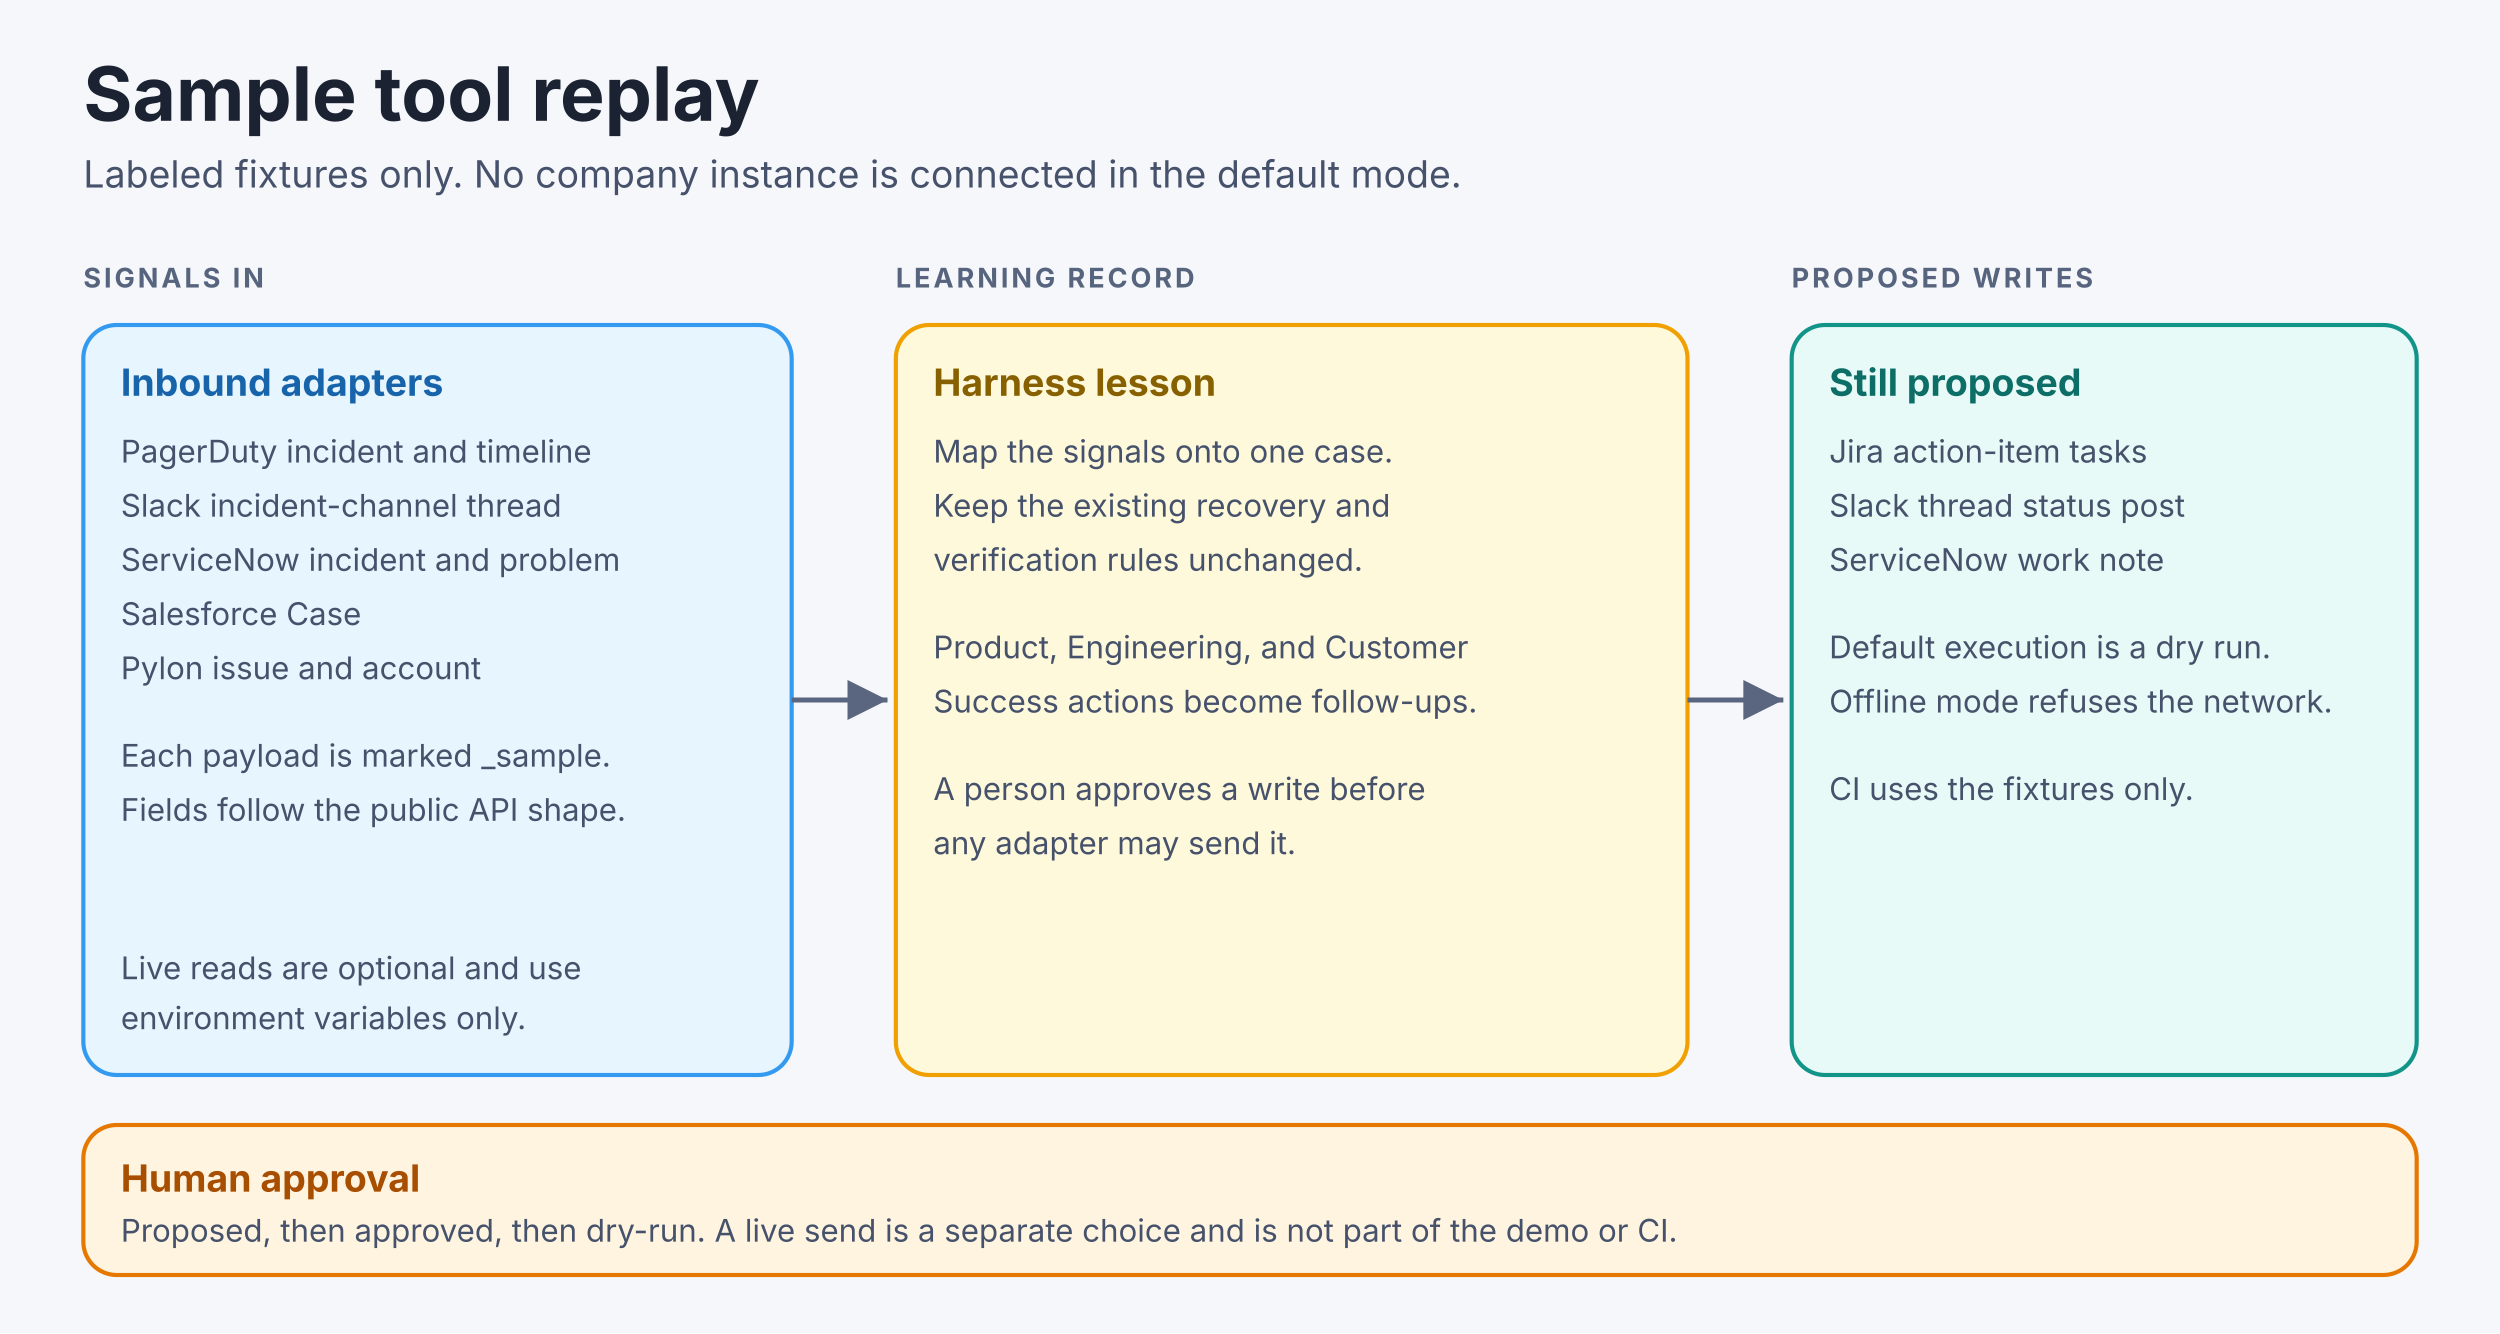
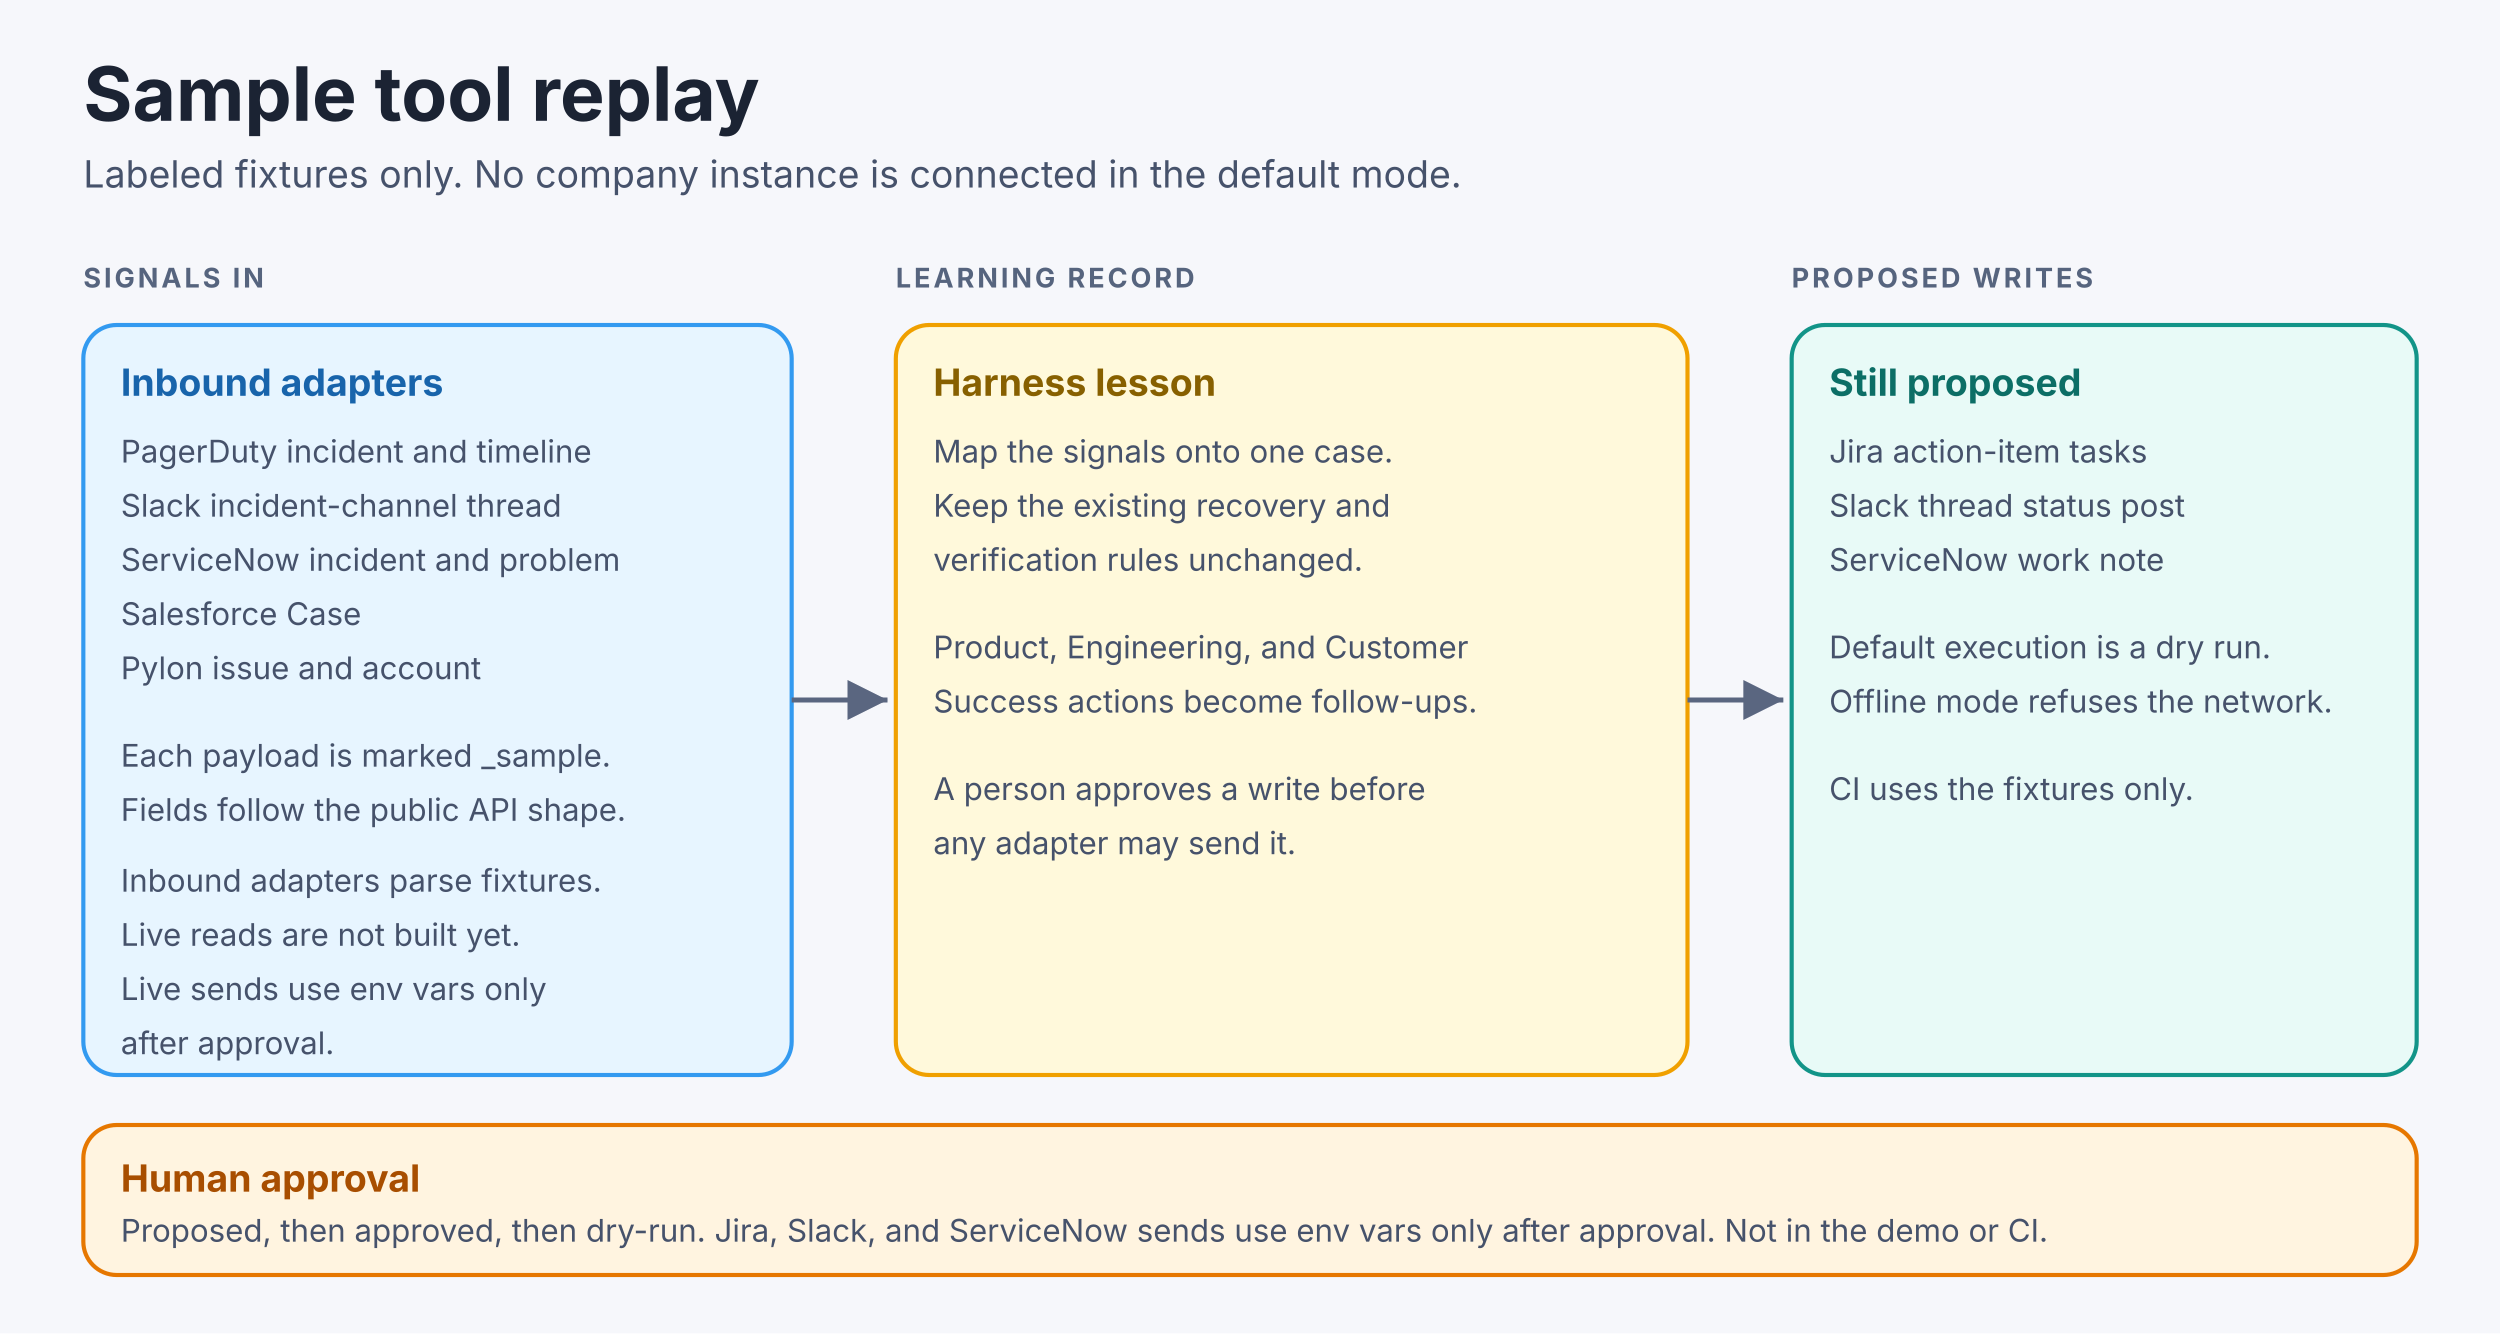
<svg xmlns="http://www.w3.org/2000/svg" viewBox="0 0 1200 640" width="1200" height="640" role="img" aria-labelledby="title description">
  <defs>
    <marker id="arrow" markerWidth="9" markerHeight="9" refX="8" refY="4" orient="auto">
      <path d="M0 0L8 4L0 8z" fill="#5a6680" />
    </marker>
  </defs>
  <style>
text{font-family:Inter,Arial,sans-serif}.title{font-size:36px;font-weight:700;fill:#1b2333}.subtitle{font-size:18px;fill:#46526b}.label{font-size:13px;font-weight:700;letter-spacing:1.4px;fill:#56647e}.cardTitle{font-size:18px;font-weight:700}.body{font-size:15px;fill:#46526b}
</style>
  <rect width="1200" height="640" fill="#f6f7fb" />
  <text x="40" y="58" class="title">Sample tool replay</text>
  <text x="40" y="90" class="subtitle">Labeled fixtures only. No company instance is connected in the default mode.</text>
  <text x="40" y="138" class="label">SIGNALS IN</text>
  <text x="430" y="138" class="label">LEARNING RECORD</text>
  <text x="860" y="138" class="label">PROPOSED WRITES</text>
  <rect x="40" y="156" width="340" height="360" rx="16" fill="#e7f5ff" stroke="#339af0" stroke-width="2" />
  <g fill="#1864ab">
    <text x="58" y="190" class="cardTitle">Inbound adapters</text>
  </g>
  <text x="58" y="222" class="body">PagerDuty incident and timeline</text>
  <text x="58" y="248" class="body">Slack incident-channel thread</text>
  <text x="58" y="274" class="body">ServiceNow incident and problem</text>
  <text x="58" y="300" class="body">Salesforce Case</text>
  <text x="58" y="326" class="body">Pylon issue and account</text>
  <text x="58" y="368" class="body">Each payload is marked _sample.</text>
  <text x="58" y="394" class="body">Fields follow the public API shape.</text>
-   <text x="58" y="470" class="body">Live reads are optional and use</text>
-   <text x="58" y="494" class="body">environment variables only.</text>
+   <text x="58" y="428" class="body">Inbound adapters parse fixtures.</text>
+   <text x="58" y="454" class="body">Live reads are not built yet.</text>
+   <text x="58" y="480" class="body">Live sends use env vars only</text>
+   <text x="58" y="506" class="body">after approval.</text>
  <rect x="430" y="156" width="380" height="360" rx="16" fill="#fff9db" stroke="#f0a000" stroke-width="2" />
  <g fill="#876000">
    <text x="448" y="190" class="cardTitle">Harness lesson</text>
  </g>
  <text x="448" y="222" class="body">Map the signals onto one case.</text>
  <text x="448" y="248" class="body">Keep the existing recovery and</text>
  <text x="448" y="274" class="body">verification rules unchanged.</text>
  <text x="448" y="316" class="body">Product, Engineering, and Customer</text>
  <text x="448" y="342" class="body">Success actions become follow-ups.</text>
  <text x="448" y="384" class="body">A person approves a write before</text>
  <text x="448" y="410" class="body">any adapter may send it.</text>
  <rect x="860" y="156" width="300" height="360" rx="16" fill="#e8faf7" stroke="#129488" stroke-width="2" />
  <g fill="#0c6e66">
    <text x="878" y="190" class="cardTitle">Still proposed</text>
  </g>
  <text x="878" y="222" class="body">Jira action-item tasks</text>
  <text x="878" y="248" class="body">Slack thread status post</text>
  <text x="878" y="274" class="body">ServiceNow work note</text>
  <text x="878" y="316" class="body">Default execution is a dry run.</text>
  <text x="878" y="342" class="body">Offline mode refuses the network.</text>
  <text x="878" y="384" class="body">CI uses the fixtures only.</text>
  <path d="M380 336L426 336" fill="none" stroke="#5a6680" stroke-width="2.4" marker-end="url(#arrow)" />
  <path d="M810 336L856 336" fill="none" stroke="#5a6680" stroke-width="2.4" marker-end="url(#arrow)" />
  <rect x="40" y="540" width="1120" height="72" rx="16" fill="#fff4e0" stroke="#e67700" stroke-width="2" />
  <g fill="#a84e00">
    <text x="58" y="572" class="cardTitle">Human approval</text>
  </g>
-   <text x="58" y="596" class="body">Proposed, then approved, then dry-run. A live send is a separate choice and is not part of the demo or CI.</text>
+   <text x="58" y="596" class="body">Proposed, then approved, then dry-run. Jira, Slack, and ServiceNow sends use env vars only after approval. Not in the demo or CI.</text>
</svg>
